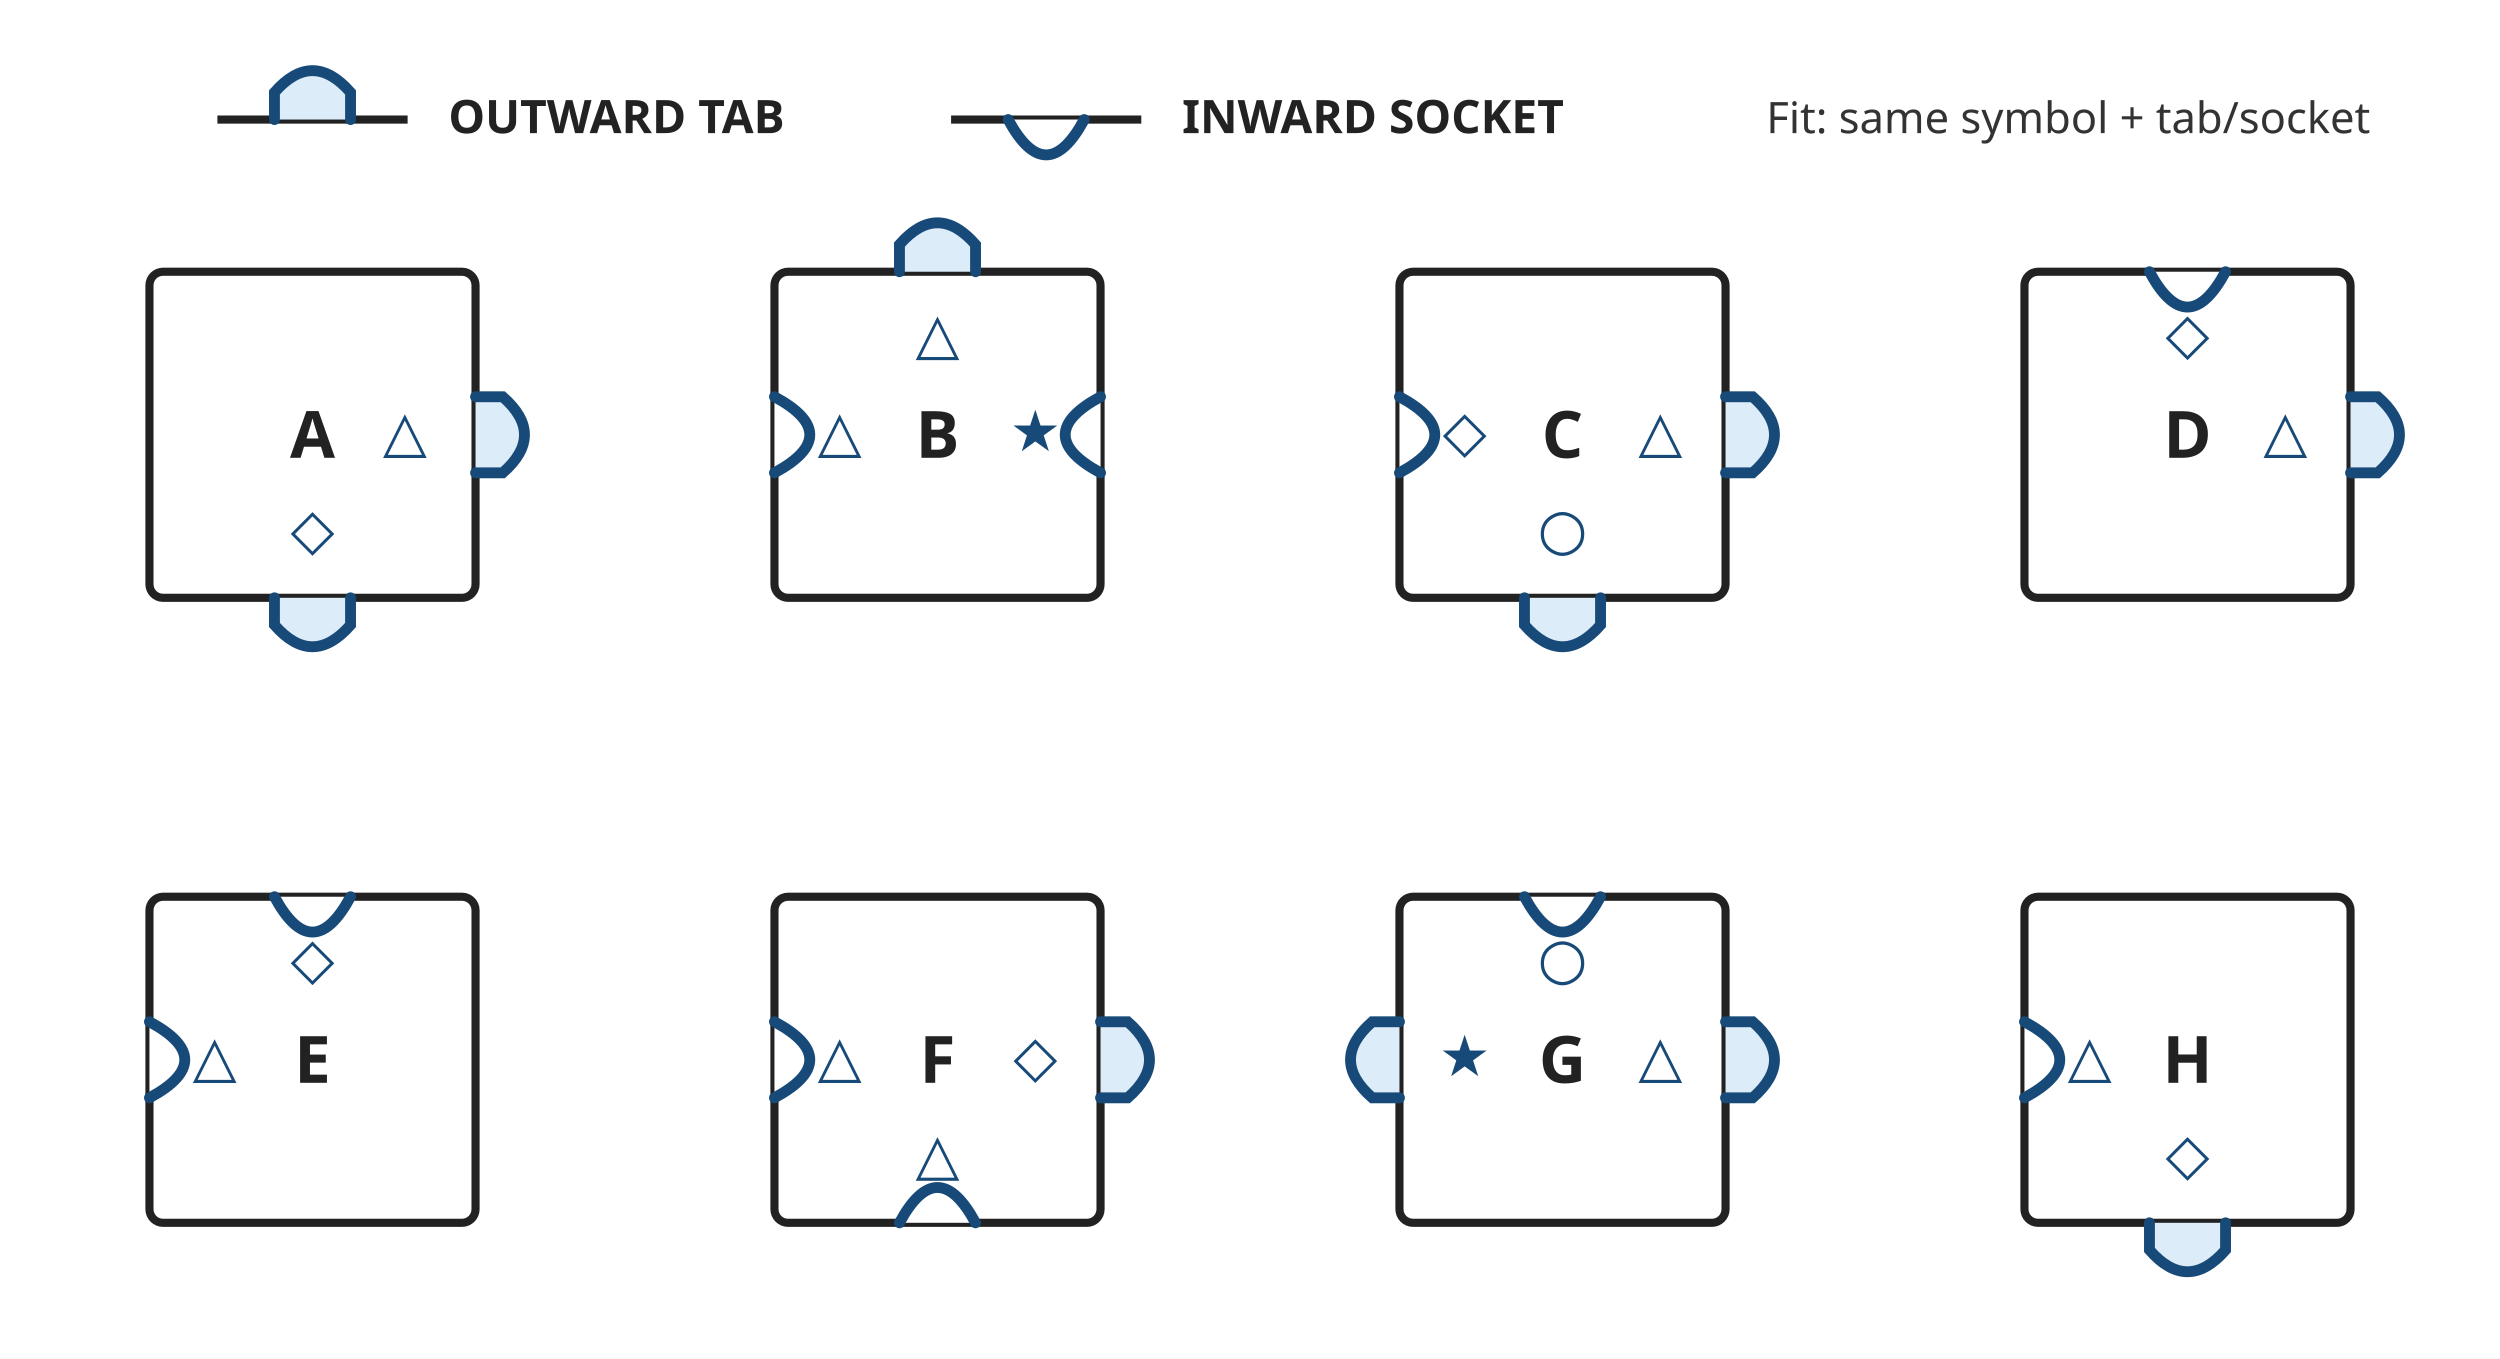
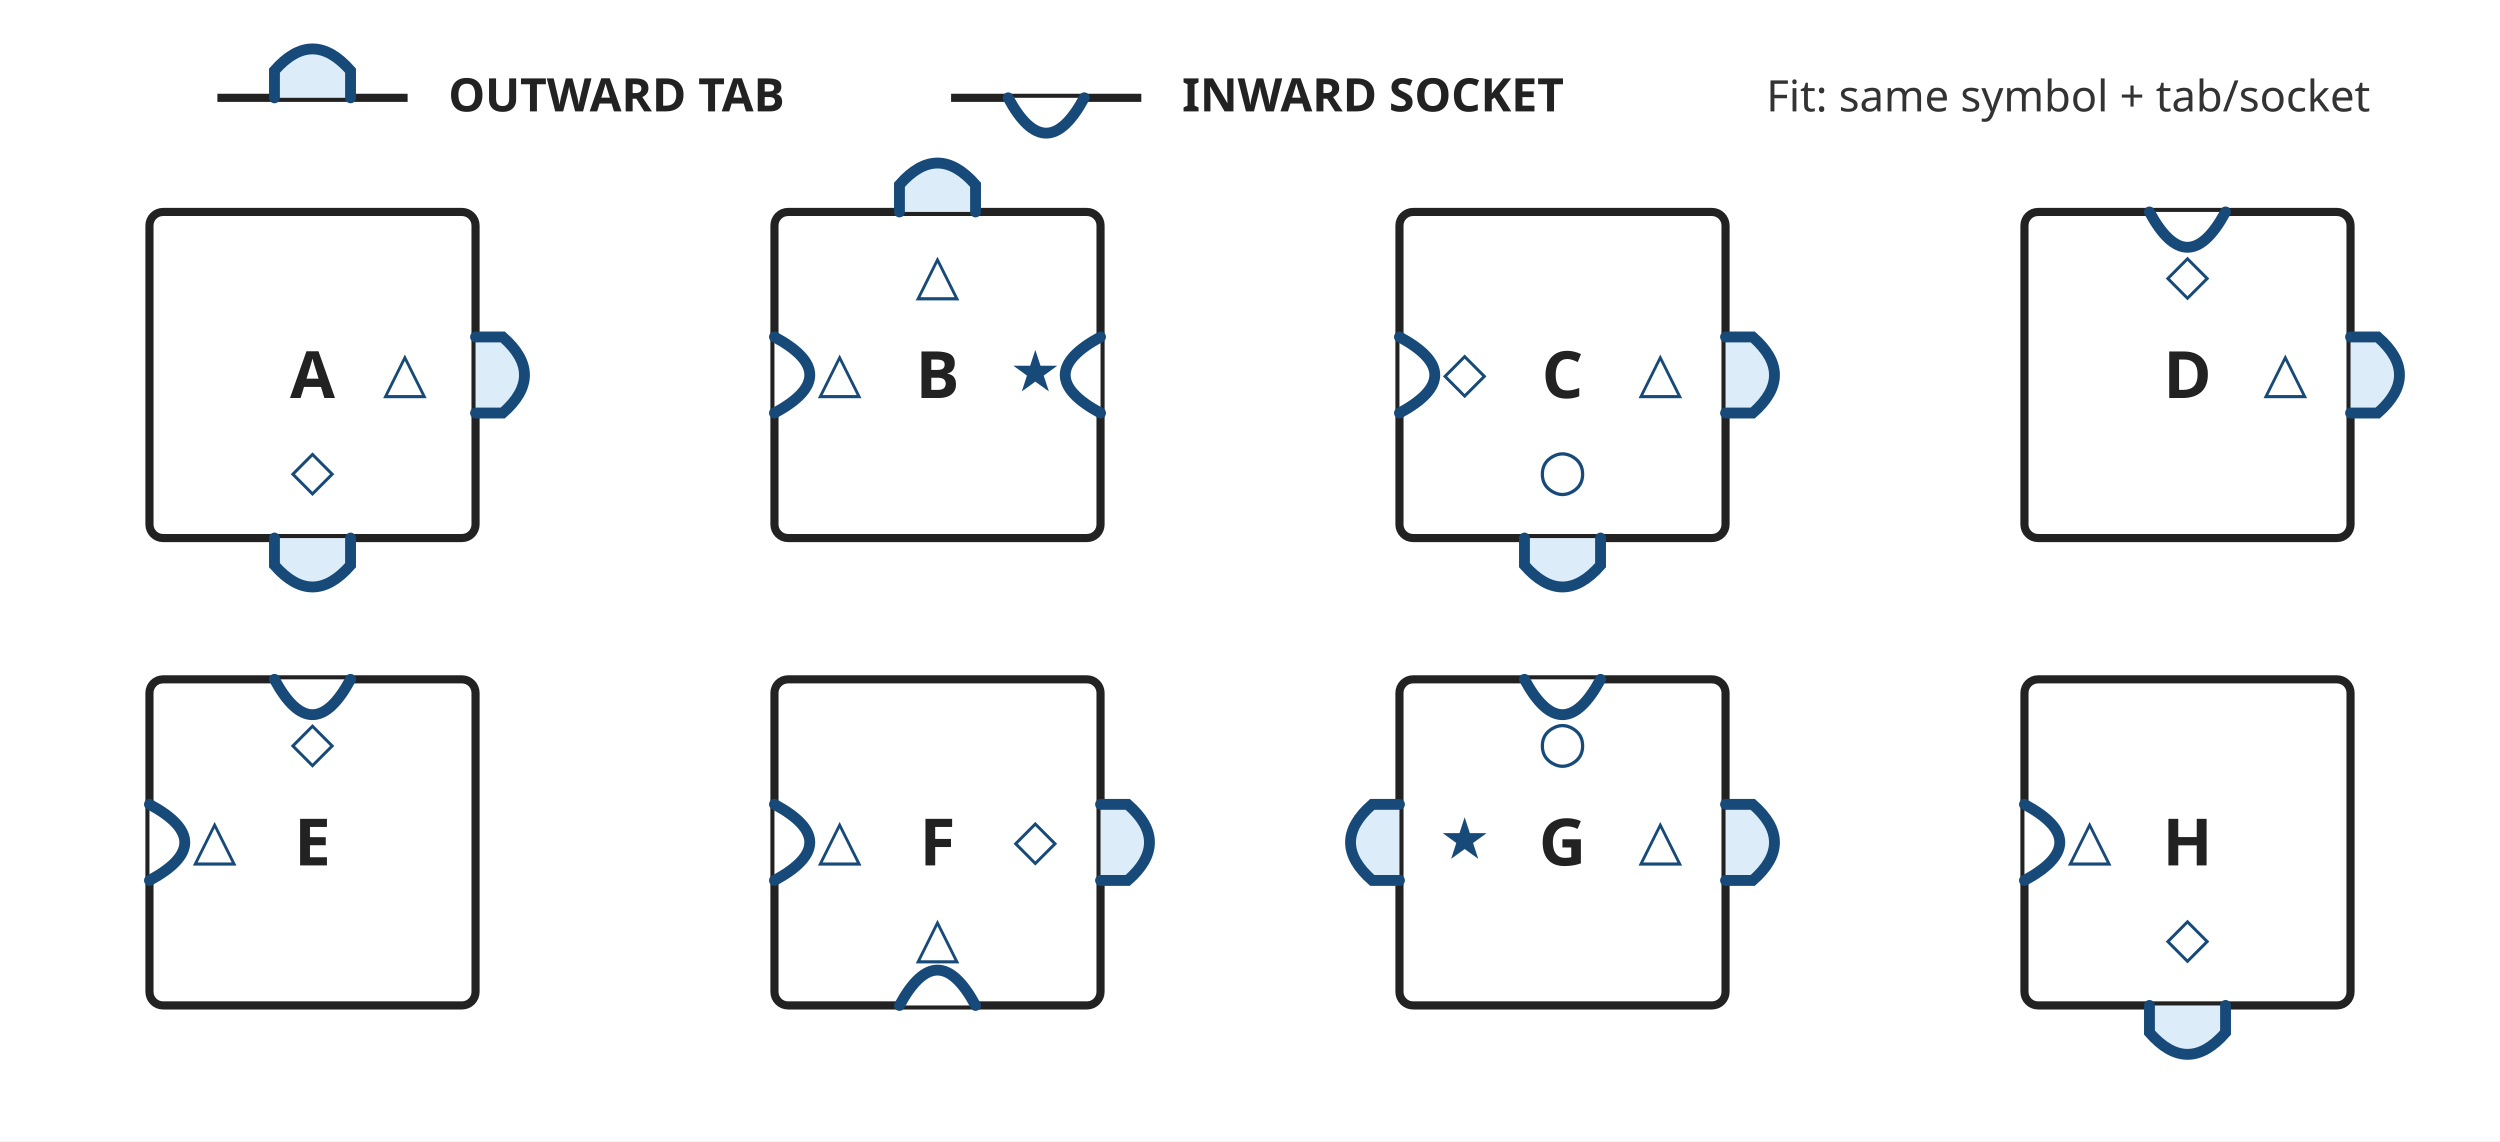
- <svg xmlns="http://www.w3.org/2000/svg" width="920" height="500" viewBox="0 0 920 500" role="img" aria-labelledby="title desc">
+ <svg xmlns="http://www.w3.org/2000/svg" width="920" height="420" viewBox="0 0 920 420" role="img" aria-labelledby="title desc">
  <style>
    .tile { fill: #fff; stroke: #222; stroke-width: 3; }
    .connector { fill: #dcecf8; }
    .connector-line { fill: none; stroke: #174a78; stroke-width: 4; stroke-linecap: round; }
    .tile-label { font: 700 24px sans-serif; fill: #222; text-anchor: middle; dominant-baseline: middle; }
    .type { font: 700 21px "DejaVu Sans", sans-serif; fill: #174a78; text-anchor: middle; dominant-baseline: middle; }
    .legend { font: 700 17px sans-serif; fill: #222; }
    .legend-note { font: 16px sans-serif; fill: #333; }
  </style>
-   <rect width="920" height="500" fill="#fff" />
+   <rect width="920" height="420" fill="#fff" />
  <defs>
    <g id="tab">
      <path class="connector" d="M-14 0V-10Q0-26 14-10V0Z" />
      <path class="connector-line" d="M-14 0V-10Q0-26 14-10V0" />
    </g>
    <g id="socket">
      <path d="M-14 0Q0 26 14 0Z" fill="#fff" />
      <path class="connector-line" d="M-14 0Q0 26 14 0" />
    </g>
  </defs>
-   <line x1="80" y1="44" x2="150" y2="44" stroke="#222" stroke-width="3" />
-   <g transform="translate(115 44)">
+   <line x1="80" y1="36" x2="150" y2="36" stroke="#222" stroke-width="3" />
+   <g transform="translate(115 36)">
    <use href="#tab" />
  </g>
-   <text class="legend" x="165" y="49">OUTWARD TAB</text>
-   <line x1="350" y1="44" x2="420" y2="44" stroke="#222" stroke-width="3" />
-   <g transform="translate(385 44)">
+   <text class="legend" x="165" y="41">OUTWARD TAB</text>
+   <line x1="350" y1="36" x2="420" y2="36" stroke="#222" stroke-width="3" />
+   <g transform="translate(385 36)">
    <use href="#socket" />
  </g>
-   <text class="legend" x="435" y="49">INWARD SOCKET</text>
-   <text class="legend-note" x="650" y="49">Fit: same symbol + tab/socket</text>
-   <g transform="translate(55 100)">
+   <text class="legend" x="435" y="41">INWARD SOCKET</text>
+   <text class="legend-note" x="650" y="41">Fit: same symbol + tab/socket</text>
+   <g transform="translate(55 78)">
    <rect class="tile" width="120" height="120" rx="5" />
    <g transform="translate(120 60) rotate(90)">
      <use href="#tab" />
    </g>
    <g transform="translate(60 120) rotate(180)">
      <use href="#tab" />
    </g>
    <text class="type" x="94" y="60">△</text>
    <text class="type" x="60" y="96">◇</text>
    <text class="tile-label" x="60" y="60">A</text>
  </g>
-   <g transform="translate(285 100)">
+   <g transform="translate(285 78)">
    <rect class="tile" width="120" height="120" rx="5" />
    <g transform="translate(60 0)">
      <use href="#tab" />
    </g>
    <g transform="translate(120 60) rotate(90)">
      <use href="#socket" />
    </g>
    <g transform="translate(0 60) rotate(270)">
      <use href="#socket" />
    </g>
    <text class="type" x="60" y="24">△</text>
    <text class="type" x="96" y="60">★</text>
    <text class="type" x="24" y="60">△</text>
    <text class="tile-label" x="60" y="60">B</text>
  </g>
-   <g transform="translate(515 100)">
+   <g transform="translate(515 78)">
    <rect class="tile" width="120" height="120" rx="5" />
    <g transform="translate(120 60) rotate(90)">
      <use href="#tab" />
    </g>
    <g transform="translate(60 120) rotate(180)">
      <use href="#tab" />
    </g>
    <g transform="translate(0 60) rotate(270)">
      <use href="#socket" />
    </g>
    <text class="type" x="96" y="60">△</text>
    <text class="type" x="60" y="96">○</text>
    <text class="type" x="24" y="60">◇</text>
    <text class="tile-label" x="60" y="60">C</text>
  </g>
-   <g transform="translate(745 100)">
+   <g transform="translate(745 78)">
    <rect class="tile" width="120" height="120" rx="5" />
    <g transform="translate(60 0)">
      <use href="#socket" />
    </g>
    <g transform="translate(120 60) rotate(90)">
      <use href="#tab" />
    </g>
    <text class="type" x="60" y="24">◇</text>
    <text class="type" x="96" y="60">△</text>
    <text class="tile-label" x="60" y="60">D</text>
  </g>
-   <g transform="translate(55 330)">
+   <g transform="translate(55 250)">
    <rect class="tile" width="120" height="120" rx="5" />
    <g transform="translate(60 0)">
      <use href="#socket" />
    </g>
    <g transform="translate(0 60) rotate(270)">
      <use href="#socket" />
    </g>
    <text class="type" x="60" y="24">◇</text>
    <text class="type" x="24" y="60">△</text>
    <text class="tile-label" x="60" y="60">E</text>
  </g>
-   <g transform="translate(285 330)">
+   <g transform="translate(285 250)">
    <rect class="tile" width="120" height="120" rx="5" />
    <g transform="translate(120 60) rotate(90)">
      <use href="#tab" />
    </g>
    <g transform="translate(60 120) rotate(180)">
      <use href="#socket" />
    </g>
    <g transform="translate(0 60) rotate(270)">
      <use href="#socket" />
    </g>
    <text class="type" x="96" y="60">◇</text>
    <text class="type" x="60" y="96">△</text>
    <text class="type" x="24" y="60">△</text>
    <text class="tile-label" x="60" y="60">F</text>
  </g>
-   <g transform="translate(515 330)">
+   <g transform="translate(515 250)">
    <rect class="tile" width="120" height="120" rx="5" />
    <g transform="translate(60 0)">
      <use href="#socket" />
    </g>
    <g transform="translate(120 60) rotate(90)">
      <use href="#tab" />
    </g>
    <g transform="translate(0 60) rotate(270)">
      <use href="#tab" />
    </g>
    <text class="type" x="60" y="24">○</text>
    <text class="type" x="96" y="60">△</text>
    <text class="type" x="24" y="60">★</text>
    <text class="tile-label" x="60" y="60">G</text>
  </g>
-   <g transform="translate(745 330)">
+   <g transform="translate(745 250)">
    <rect class="tile" width="120" height="120" rx="5" />
    <g transform="translate(60 120) rotate(180)">
      <use href="#tab" />
    </g>
    <g transform="translate(0 60) rotate(270)">
      <use href="#socket" />
    </g>
    <text class="type" x="60" y="96">◇</text>
    <text class="type" x="24" y="60">△</text>
    <text class="tile-label" x="60" y="60">H</text>
  </g>
</svg>
